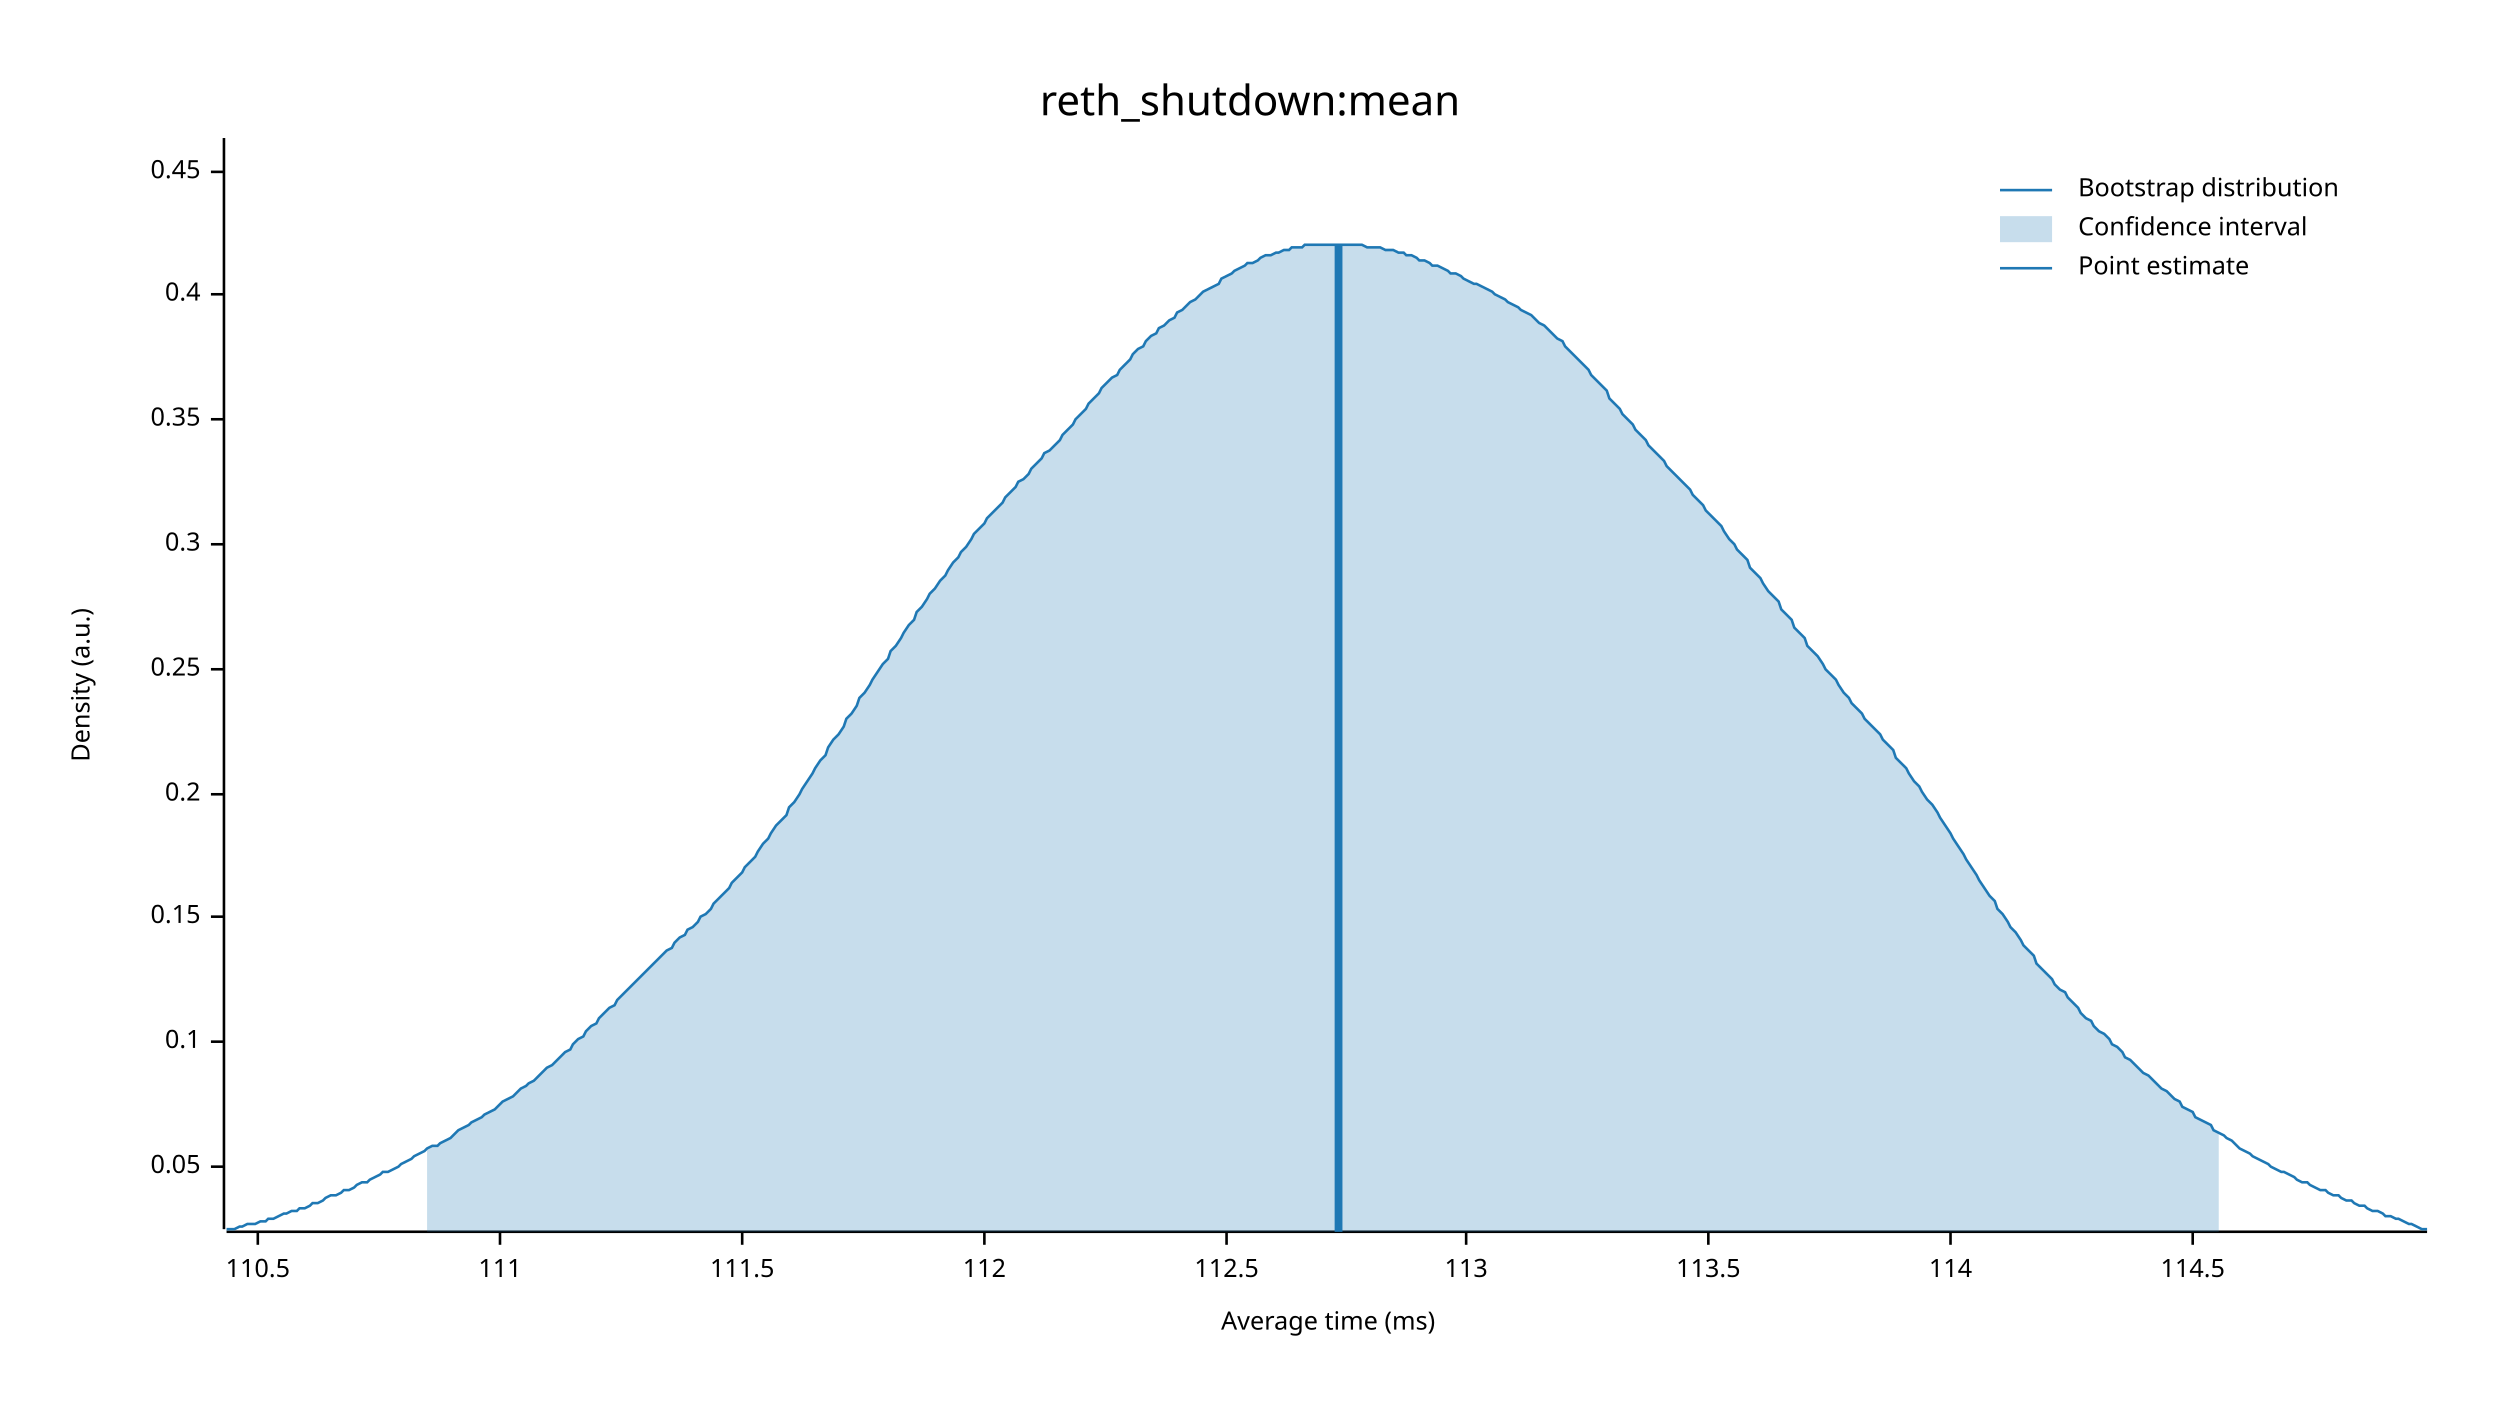
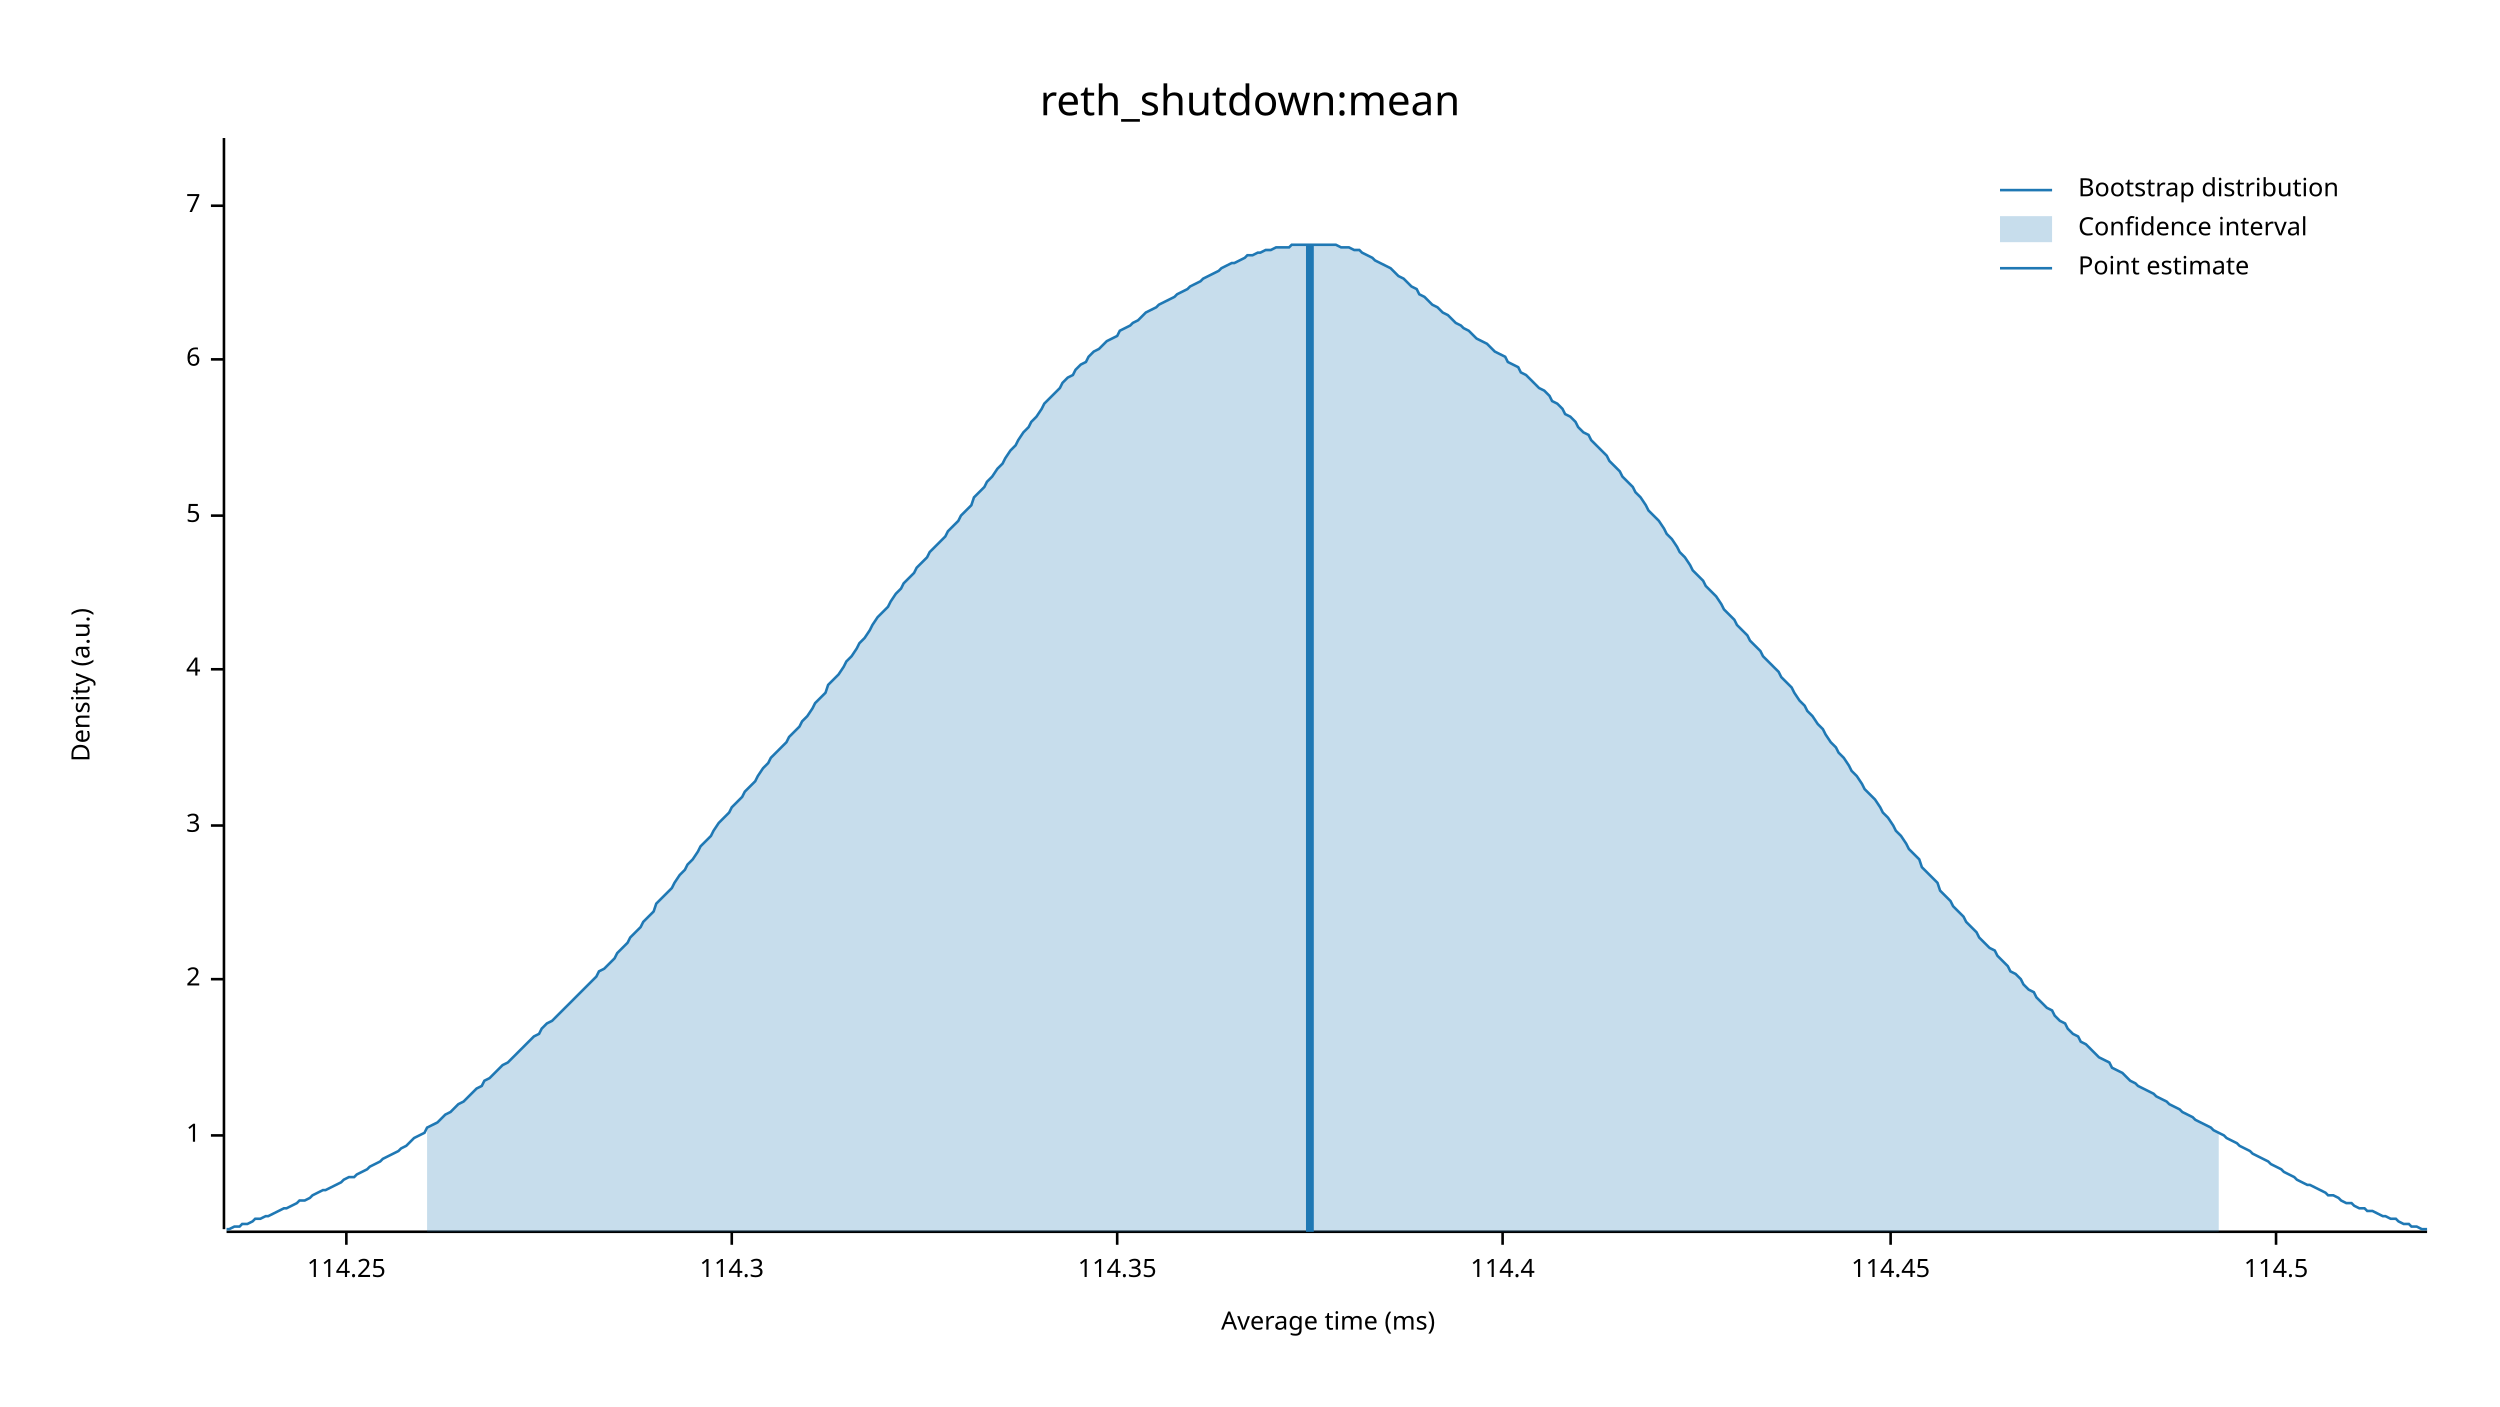
<svg xmlns="http://www.w3.org/2000/svg" width="960" height="540" viewBox="0 0 960 540">
  <text x="480" y="32" dy="0.76em" text-anchor="middle" font-family="sans-serif" font-size="16.129" opacity="1" fill="#000000">
reth_shutdown:mean
</text>
  <text x="27" y="263" dy="0.76em" text-anchor="middle" font-family="sans-serif" font-size="9.677" opacity="1" fill="#000000" transform="rotate(270, 27, 263)">
Density (a.u.)
</text>
  <text x="510" y="513" dy="-0.5ex" text-anchor="middle" font-family="sans-serif" font-size="9.677" opacity="1" fill="#000000">
Average time (ms)
</text>
  <polyline fill="none" opacity="1" stroke="#000000" stroke-width="1" points="86,53 86,472 " />
-   <text x="77" y="448" dy="0.5ex" text-anchor="end" font-family="sans-serif" font-size="9.677" opacity="1" fill="#000000">
- 0.05
+   <text x="77" y="436" dy="0.5ex" text-anchor="end" font-family="sans-serif" font-size="9.677" opacity="1" fill="#000000">
+ 1
</text>
-   <polyline fill="none" opacity="1" stroke="#000000" stroke-width="1" points="81,448 86,448 " />
-   <text x="77" y="400" dy="0.5ex" text-anchor="end" font-family="sans-serif" font-size="9.677" opacity="1" fill="#000000">
- 0.1
+   <polyline fill="none" opacity="1" stroke="#000000" stroke-width="1" points="81,436 86,436 " />
+   <text x="77" y="376" dy="0.5ex" text-anchor="end" font-family="sans-serif" font-size="9.677" opacity="1" fill="#000000">
+ 2
</text>
-   <polyline fill="none" opacity="1" stroke="#000000" stroke-width="1" points="81,400 86,400 " />
-   <text x="77" y="352" dy="0.5ex" text-anchor="end" font-family="sans-serif" font-size="9.677" opacity="1" fill="#000000">
- 0.15
+   <polyline fill="none" opacity="1" stroke="#000000" stroke-width="1" points="81,376 86,376 " />
+   <text x="77" y="317" dy="0.5ex" text-anchor="end" font-family="sans-serif" font-size="9.677" opacity="1" fill="#000000">
+ 3
</text>
-   <polyline fill="none" opacity="1" stroke="#000000" stroke-width="1" points="81,352 86,352 " />
-   <text x="77" y="305" dy="0.5ex" text-anchor="end" font-family="sans-serif" font-size="9.677" opacity="1" fill="#000000">
- 0.2
- </text>
-   <polyline fill="none" opacity="1" stroke="#000000" stroke-width="1" points="81,305 86,305 " />
+   <polyline fill="none" opacity="1" stroke="#000000" stroke-width="1" points="81,317 86,317 " />
  <text x="77" y="257" dy="0.5ex" text-anchor="end" font-family="sans-serif" font-size="9.677" opacity="1" fill="#000000">
- 0.25
+ 4
</text>
  <polyline fill="none" opacity="1" stroke="#000000" stroke-width="1" points="81,257 86,257 " />
-   <text x="77" y="209" dy="0.5ex" text-anchor="end" font-family="sans-serif" font-size="9.677" opacity="1" fill="#000000">
- 0.3
+   <text x="77" y="198" dy="0.5ex" text-anchor="end" font-family="sans-serif" font-size="9.677" opacity="1" fill="#000000">
+ 5
</text>
-   <polyline fill="none" opacity="1" stroke="#000000" stroke-width="1" points="81,209 86,209 " />
-   <text x="77" y="161" dy="0.5ex" text-anchor="end" font-family="sans-serif" font-size="9.677" opacity="1" fill="#000000">
- 0.35
+   <polyline fill="none" opacity="1" stroke="#000000" stroke-width="1" points="81,198 86,198 " />
+   <text x="77" y="138" dy="0.5ex" text-anchor="end" font-family="sans-serif" font-size="9.677" opacity="1" fill="#000000">
+ 6
</text>
-   <polyline fill="none" opacity="1" stroke="#000000" stroke-width="1" points="81,161 86,161 " />
-   <text x="77" y="113" dy="0.5ex" text-anchor="end" font-family="sans-serif" font-size="9.677" opacity="1" fill="#000000">
- 0.4
+   <polyline fill="none" opacity="1" stroke="#000000" stroke-width="1" points="81,138 86,138 " />
+   <text x="77" y="79" dy="0.5ex" text-anchor="end" font-family="sans-serif" font-size="9.677" opacity="1" fill="#000000">
+ 7
</text>
-   <polyline fill="none" opacity="1" stroke="#000000" stroke-width="1" points="81,113 86,113 " />
-   <text x="77" y="66" dy="0.5ex" text-anchor="end" font-family="sans-serif" font-size="9.677" opacity="1" fill="#000000">
- 0.45
+   <polyline fill="none" opacity="1" stroke="#000000" stroke-width="1" points="81,79 86,79 " />
+   <polyline fill="none" opacity="1" stroke="#000000" stroke-width="1" points="87,473 932,473 " />
+   <text x="133" y="483" dy="0.76em" text-anchor="middle" font-family="sans-serif" font-size="9.677" opacity="1" fill="#000000">
+ 114.25
</text>
-   <polyline fill="none" opacity="1" stroke="#000000" stroke-width="1" points="81,66 86,66 " />
-   <polyline fill="none" opacity="1" stroke="#000000" stroke-width="1" points="87,473 932,473 " />
-   <text x="99" y="483" dy="0.76em" text-anchor="middle" font-family="sans-serif" font-size="9.677" opacity="1" fill="#000000">
- 110.5
+   <polyline fill="none" opacity="1" stroke="#000000" stroke-width="1" points="133,473 133,478 " />
+   <text x="281" y="483" dy="0.76em" text-anchor="middle" font-family="sans-serif" font-size="9.677" opacity="1" fill="#000000">
+ 114.3
</text>
-   <polyline fill="none" opacity="1" stroke="#000000" stroke-width="1" points="99,473 99,478 " />
-   <text x="192" y="483" dy="0.76em" text-anchor="middle" font-family="sans-serif" font-size="9.677" opacity="1" fill="#000000">
- 111
+   <polyline fill="none" opacity="1" stroke="#000000" stroke-width="1" points="281,473 281,478 " />
+   <text x="429" y="483" dy="0.76em" text-anchor="middle" font-family="sans-serif" font-size="9.677" opacity="1" fill="#000000">
+ 114.35
</text>
-   <polyline fill="none" opacity="1" stroke="#000000" stroke-width="1" points="192,473 192,478 " />
-   <text x="285" y="483" dy="0.76em" text-anchor="middle" font-family="sans-serif" font-size="9.677" opacity="1" fill="#000000">
- 111.5
+   <polyline fill="none" opacity="1" stroke="#000000" stroke-width="1" points="429,473 429,478 " />
+   <text x="577" y="483" dy="0.76em" text-anchor="middle" font-family="sans-serif" font-size="9.677" opacity="1" fill="#000000">
+ 114.4
</text>
-   <polyline fill="none" opacity="1" stroke="#000000" stroke-width="1" points="285,473 285,478 " />
-   <text x="378" y="483" dy="0.76em" text-anchor="middle" font-family="sans-serif" font-size="9.677" opacity="1" fill="#000000">
- 112
+   <polyline fill="none" opacity="1" stroke="#000000" stroke-width="1" points="577,473 577,478 " />
+   <text x="726" y="483" dy="0.76em" text-anchor="middle" font-family="sans-serif" font-size="9.677" opacity="1" fill="#000000">
+ 114.45
</text>
-   <polyline fill="none" opacity="1" stroke="#000000" stroke-width="1" points="378,473 378,478 " />
-   <text x="471" y="483" dy="0.76em" text-anchor="middle" font-family="sans-serif" font-size="9.677" opacity="1" fill="#000000">
- 112.5
- </text>
-   <polyline fill="none" opacity="1" stroke="#000000" stroke-width="1" points="471,473 471,478 " />
-   <text x="563" y="483" dy="0.76em" text-anchor="middle" font-family="sans-serif" font-size="9.677" opacity="1" fill="#000000">
- 113
- </text>
-   <polyline fill="none" opacity="1" stroke="#000000" stroke-width="1" points="563,473 563,478 " />
-   <text x="656" y="483" dy="0.76em" text-anchor="middle" font-family="sans-serif" font-size="9.677" opacity="1" fill="#000000">
- 113.5
- </text>
-   <polyline fill="none" opacity="1" stroke="#000000" stroke-width="1" points="656,473 656,478 " />
-   <text x="749" y="483" dy="0.76em" text-anchor="middle" font-family="sans-serif" font-size="9.677" opacity="1" fill="#000000">
- 114
- </text>
-   <polyline fill="none" opacity="1" stroke="#000000" stroke-width="1" points="749,473 749,478 " />
-   <text x="842" y="483" dy="0.76em" text-anchor="middle" font-family="sans-serif" font-size="9.677" opacity="1" fill="#000000">
+   <polyline fill="none" opacity="1" stroke="#000000" stroke-width="1" points="726,473 726,478 " />
+   <text x="874" y="483" dy="0.76em" text-anchor="middle" font-family="sans-serif" font-size="9.677" opacity="1" fill="#000000">
114.5
</text>
-   <polyline fill="none" opacity="1" stroke="#000000" stroke-width="1" points="842,473 842,478 " />
-   <polyline fill="none" opacity="1" stroke="#1F78B4" stroke-width="1" points="87,472 88,472 90,472 92,471 93,471 95,470 97,470 98,470 100,469 102,469 103,468 105,468 107,467 109,466 110,466 112,465 114,465 115,464 117,464 119,463 120,462 122,462 124,461 125,460 127,459 129,459 131,458 132,457 134,457 136,456 137,455 139,454 141,454 142,453 144,452 146,451 147,450 149,450 151,449 153,448 154,447 156,446 158,445 159,444 161,443 163,442 164,441 166,440 168,440 169,439 171,438 173,437 175,435 176,434 178,433 180,432 181,431 183,430 185,429 186,428 188,427 190,426 191,425 193,423 195,422 197,421 198,420 200,418 202,417 203,416 205,415 207,413 208,412 210,410 212,409 214,407 215,406 217,404 219,403 220,401 222,399 224,398 225,396 227,394 229,393 230,391 232,389 234,387 236,386 237,384 239,382 241,380 242,379 244,377 246,375 247,374 249,372 251,370 252,369 254,367 256,365 258,364 259,362 261,360 263,359 264,357 266,356 268,354 269,352 271,351 273,349 274,347 276,345 278,343 280,341 281,339 283,337 285,335 286,333 288,331 290,329 291,327 293,324 295,322 296,320 298,317 300,315 302,313 303,310 305,308 307,305 308,303 310,300 312,297 313,295 315,292 317,290 318,287 320,284 322,282 324,279 325,276 327,274 329,271 330,268 332,266 334,263 335,261 337,258 339,255 341,253 342,250 344,248 346,245 347,243 349,240 351,238 352,235 354,233 356,230 357,228 359,226 361,223 363,221 364,219 366,216 368,214 369,212 371,210 373,207 374,205 376,203 378,201 379,199 381,197 383,195 385,193 386,191 388,189 390,187 391,185 393,184 395,182 396,180 398,178 400,176 401,174 403,173 405,171 407,169 408,167 410,165 412,163 413,161 415,159 417,157 418,155 420,153 422,151 423,149 425,147 427,145 429,144 430,142 432,140 434,138 435,136 437,134 439,133 440,131 442,129 444,128 445,126 447,125 449,123 451,122 452,120 454,119 456,117 457,116 459,115 461,113 462,112 464,111 466,110 468,109 469,107 471,106 473,105 474,104 476,103 478,102 479,101 481,101 483,100 484,99 486,98 488,98 490,97 491,97 493,96 495,96 496,95 498,95 500,95 501,94 503,94 505,94 506,94 508,94 510,94 512,94 513,94 515,94 517,94 518,94 520,94 522,94 523,94 525,95 527,95 528,95 530,95 532,96 534,96 535,96 537,97 539,97 540,98 542,98 544,99 545,100 547,100 549,101 550,102 552,102 554,103 556,104 557,105 559,105 561,106 562,107 564,108 566,109 567,109 569,110 571,111 573,112 574,113 576,114 578,115 579,116 581,117 583,118 584,119 586,120 588,121 589,122 591,124 593,125 595,127 596,128 598,130 600,131 601,133 603,135 605,137 606,138 608,140 610,142 611,144 613,146 615,148 617,150 618,153 620,155 622,157 623,159 625,161 627,163 628,165 630,167 632,169 633,171 635,173 637,175 639,177 640,179 642,181 644,183 645,184 647,186 649,188 650,190 652,192 654,194 655,196 657,198 659,200 661,202 662,204 664,207 666,209 667,211 669,213 671,215 672,218 674,220 676,222 677,224 679,227 681,229 683,231 684,234 686,236 688,238 689,241 691,243 693,245 694,248 696,250 698,252 700,255 701,257 703,259 705,261 706,263 708,266 710,268 711,270 713,272 715,274 716,276 718,278 720,280 722,282 723,284 725,286 727,288 728,291 730,293 732,295 733,297 735,300 737,302 738,304 740,307 742,309 744,312 745,314 747,317 749,320 750,322 752,325 754,328 755,330 757,333 759,336 760,338 762,341 764,344 766,346 767,349 769,351 771,354 772,356 774,358 776,361 777,363 779,365 781,367 782,370 784,372 786,374 788,376 789,378 791,380 793,381 794,383 796,385 798,387 799,389 801,391 803,392 804,394 806,396 808,397 810,399 811,401 813,402 815,404 816,406 818,407 820,409 821,410 823,412 825,413 827,415 828,416 830,418 832,419 833,420 835,422 837,423 838,425 840,426 842,427 843,429 845,430 847,431 849,432 850,434 852,435 854,436 855,437 857,438 859,440 860,441 862,442 864,443 865,444 867,445 869,446 871,447 872,448 874,449 876,450 877,450 879,451 881,452 882,453 884,454 886,454 887,455 889,456 891,457 893,457 894,458 896,459 898,459 899,460 901,461 903,461 904,462 906,463 908,463 909,464 911,465 913,465 915,466 916,467 918,467 920,468 921,468 923,469 925,470 926,470 928,471 930,472 932,472 " />
-   <polygon opacity="0.25" fill="#1F78B4" points="164,441 166,440 168,440 169,439 171,438 173,437 175,435 176,434 178,433 180,432 181,431 183,430 185,429 186,428 188,427 190,426 191,425 193,423 195,422 197,421 198,420 200,418 202,417 203,416 205,415 207,413 208,412 210,410 212,409 214,407 215,406 217,404 219,403 220,401 222,399 224,398 225,396 227,394 229,393 230,391 232,389 234,387 236,386 237,384 239,382 241,380 242,379 244,377 246,375 247,374 249,372 251,370 252,369 254,367 256,365 258,364 259,362 261,360 263,359 264,357 266,356 268,354 269,352 271,351 273,349 274,347 276,345 278,343 280,341 281,339 283,337 285,335 286,333 288,331 290,329 291,327 293,324 295,322 296,320 298,317 300,315 302,313 303,310 305,308 307,305 308,303 310,300 312,297 313,295 315,292 317,290 318,287 320,284 322,282 324,279 325,276 327,274 329,271 330,268 332,266 334,263 335,261 337,258 339,255 341,253 342,250 344,248 346,245 347,243 349,240 351,238 352,235 354,233 356,230 357,228 359,226 361,223 363,221 364,219 366,216 368,214 369,212 371,210 373,207 374,205 376,203 378,201 379,199 381,197 383,195 385,193 386,191 388,189 390,187 391,185 393,184 395,182 396,180 398,178 400,176 401,174 403,173 405,171 407,169 408,167 410,165 412,163 413,161 415,159 417,157 418,155 420,153 422,151 423,149 425,147 427,145 429,144 430,142 432,140 434,138 435,136 437,134 439,133 440,131 442,129 444,128 445,126 447,125 449,123 451,122 452,120 454,119 456,117 457,116 459,115 461,113 462,112 464,111 466,110 468,109 469,107 471,106 473,105 474,104 476,103 478,102 479,101 481,101 483,100 484,99 486,98 488,98 490,97 491,97 493,96 495,96 496,95 498,95 500,95 501,94 503,94 505,94 506,94 508,94 510,94 512,94 513,94 515,94 517,94 518,94 520,94 522,94 523,94 525,95 527,95 528,95 530,95 532,96 534,96 535,96 537,97 539,97 540,98 542,98 544,99 545,100 547,100 549,101 550,102 552,102 554,103 556,104 557,105 559,105 561,106 562,107 564,108 566,109 567,109 569,110 571,111 573,112 574,113 576,114 578,115 579,116 581,117 583,118 584,119 586,120 588,121 589,122 591,124 593,125 595,127 596,128 598,130 600,131 601,133 603,135 605,137 606,138 608,140 610,142 611,144 613,146 615,148 617,150 618,153 620,155 622,157 623,159 625,161 627,163 628,165 630,167 632,169 633,171 635,173 637,175 639,177 640,179 642,181 644,183 645,184 647,186 649,188 650,190 652,192 654,194 655,196 657,198 659,200 661,202 662,204 664,207 666,209 667,211 669,213 671,215 672,218 674,220 676,222 677,224 679,227 681,229 683,231 684,234 686,236 688,238 689,241 691,243 693,245 694,248 696,250 698,252 700,255 701,257 703,259 705,261 706,263 708,266 710,268 711,270 713,272 715,274 716,276 718,278 720,280 722,282 723,284 725,286 727,288 728,291 730,293 732,295 733,297 735,300 737,302 738,304 740,307 742,309 744,312 745,314 747,317 749,320 750,322 752,325 754,328 755,330 757,333 759,336 760,338 762,341 764,344 766,346 767,349 769,351 771,354 772,356 774,358 776,361 777,363 779,365 781,367 782,370 784,372 786,374 788,376 789,378 791,380 793,381 794,383 796,385 798,387 799,389 801,391 803,392 804,394 806,396 808,397 810,399 811,401 813,402 815,404 816,406 818,407 820,409 821,410 823,412 825,413 827,415 828,416 830,418 832,419 833,420 835,422 837,423 838,425 840,426 842,427 843,429 845,430 847,431 849,432 850,434 852,435 852,473 164,473 " />
-   <polyline fill="none" opacity="1" stroke="#1F78B4" stroke-width="3" points="514,473 514,94 " />
+   <polyline fill="none" opacity="1" stroke="#000000" stroke-width="1" points="874,473 874,478 " />
+   <polyline fill="none" opacity="1" stroke="#1F78B4" stroke-width="1" points="87,472 88,472 90,471 92,471 93,470 95,470 97,469 98,468 100,468 102,467 103,467 105,466 107,465 109,464 110,464 112,463 114,462 115,461 117,461 119,460 120,459 122,458 124,457 125,457 127,456 129,455 131,454 132,453 134,452 136,452 137,451 139,450 141,449 142,448 144,447 146,446 147,445 149,444 151,443 153,442 154,441 156,440 158,438 159,437 161,436 163,435 164,433 166,432 168,431 169,430 171,428 173,427 175,425 176,424 178,423 180,421 181,420 183,418 185,417 186,415 188,414 190,412 191,411 193,409 195,408 197,406 198,405 200,403 202,401 203,400 205,398 207,397 208,395 210,393 212,392 214,390 215,389 217,387 219,385 220,384 222,382 224,380 225,379 227,377 229,375 230,373 232,372 234,370 236,368 237,366 239,364 241,362 242,360 244,358 246,356 247,354 249,352 251,350 252,347 254,345 256,343 258,341 259,339 261,336 263,334 264,332 266,330 268,327 269,325 271,323 273,321 274,319 276,316 278,314 280,312 281,310 283,308 285,306 286,304 288,302 290,300 291,298 293,295 295,293 296,291 298,289 300,287 302,285 303,283 305,281 307,279 308,277 310,275 312,272 313,270 315,268 317,266 318,263 320,261 322,259 324,256 325,254 327,252 329,249 330,247 332,245 334,242 335,240 337,237 339,235 341,233 342,231 344,228 346,226 347,224 349,222 351,220 352,218 354,216 356,214 357,212 359,210 361,208 363,206 364,204 366,202 368,200 369,198 371,196 373,194 374,191 376,189 378,187 379,185 381,183 383,180 385,178 386,176 388,173 390,171 391,169 393,166 395,164 396,162 398,160 400,157 401,155 403,153 405,151 407,149 408,147 410,145 412,144 413,142 415,140 417,139 418,137 420,135 422,134 423,133 425,131 427,130 429,129 430,127 432,126 434,125 435,124 437,123 439,121 440,120 442,119 444,118 445,117 447,116 449,115 451,114 452,113 454,112 456,111 457,110 459,109 461,108 462,107 464,106 466,105 468,104 469,103 471,102 473,101 474,101 476,100 478,99 479,98 481,98 483,97 484,97 486,96 488,96 490,95 491,95 493,95 495,95 496,94 498,94 500,94 501,94 503,94 505,94 506,94 508,94 510,94 512,94 513,94 515,95 517,95 518,95 520,96 522,96 523,97 525,98 527,99 528,100 530,101 532,102 534,103 535,104 537,106 539,107 540,108 542,110 544,111 545,113 547,114 549,116 550,117 552,118 554,120 556,121 557,122 559,124 561,125 562,126 564,127 566,129 567,130 569,131 571,132 573,134 574,135 576,136 578,137 579,139 581,140 583,141 584,143 586,144 588,146 589,147 591,149 593,150 595,152 596,154 598,155 600,157 601,159 603,160 605,162 606,164 608,166 610,167 611,169 613,171 615,173 617,175 618,177 620,179 622,181 623,183 625,185 627,187 628,189 630,191 632,194 633,196 635,198 637,200 639,203 640,205 642,207 644,210 645,212 647,214 649,217 650,219 652,221 654,223 655,225 657,227 659,229 661,232 662,234 664,236 666,238 667,240 669,242 671,244 672,246 674,248 676,250 677,252 679,254 681,256 683,258 684,260 686,262 688,264 689,266 691,269 693,271 694,273 696,275 698,278 700,280 701,282 703,285 705,287 706,289 708,291 710,294 711,296 713,298 715,301 716,303 718,305 720,307 722,310 723,312 725,314 727,317 728,319 730,321 732,324 733,326 735,328 737,330 738,333 740,335 742,337 744,339 745,342 747,344 749,346 750,348 752,350 754,352 755,354 757,356 759,358 760,360 762,362 764,364 766,365 767,367 769,369 771,371 772,373 774,374 776,376 777,378 779,380 781,381 782,383 784,385 786,387 788,388 789,390 791,392 793,393 794,395 796,397 798,398 799,400 801,401 803,403 804,404 806,406 808,407 810,408 811,410 813,411 815,412 816,413 818,415 820,416 821,417 823,418 825,419 827,420 828,421 830,422 832,423 833,424 835,425 837,426 838,427 840,428 842,429 843,430 845,431 847,432 849,433 850,434 852,435 854,436 855,437 857,438 859,439 860,440 862,441 864,442 865,443 867,444 869,445 871,446 872,447 874,448 876,449 877,450 879,451 881,452 882,453 884,454 886,455 887,455 889,456 891,457 893,458 894,459 896,459 898,460 899,461 901,462 903,462 904,463 906,464 908,464 909,465 911,465 913,466 915,467 916,467 918,468 920,468 921,469 923,470 925,470 926,471 928,471 930,472 932,472 " />
+   <polygon opacity="0.25" fill="#1F78B4" points="164,433 166,432 168,431 169,430 171,428 173,427 175,425 176,424 178,423 180,421 181,420 183,418 185,417 186,415 188,414 190,412 191,411 193,409 195,408 197,406 198,405 200,403 202,401 203,400 205,398 207,397 208,395 210,393 212,392 214,390 215,389 217,387 219,385 220,384 222,382 224,380 225,379 227,377 229,375 230,373 232,372 234,370 236,368 237,366 239,364 241,362 242,360 244,358 246,356 247,354 249,352 251,350 252,347 254,345 256,343 258,341 259,339 261,336 263,334 264,332 266,330 268,327 269,325 271,323 273,321 274,319 276,316 278,314 280,312 281,310 283,308 285,306 286,304 288,302 290,300 291,298 293,295 295,293 296,291 298,289 300,287 302,285 303,283 305,281 307,279 308,277 310,275 312,272 313,270 315,268 317,266 318,263 320,261 322,259 324,256 325,254 327,252 329,249 330,247 332,245 334,242 335,240 337,237 339,235 341,233 342,231 344,228 346,226 347,224 349,222 351,220 352,218 354,216 356,214 357,212 359,210 361,208 363,206 364,204 366,202 368,200 369,198 371,196 373,194 374,191 376,189 378,187 379,185 381,183 383,180 385,178 386,176 388,173 390,171 391,169 393,166 395,164 396,162 398,160 400,157 401,155 403,153 405,151 407,149 408,147 410,145 412,144 413,142 415,140 417,139 418,137 420,135 422,134 423,133 425,131 427,130 429,129 430,127 432,126 434,125 435,124 437,123 439,121 440,120 442,119 444,118 445,117 447,116 449,115 451,114 452,113 454,112 456,111 457,110 459,109 461,108 462,107 464,106 466,105 468,104 469,103 471,102 473,101 474,101 476,100 478,99 479,98 481,98 483,97 484,97 486,96 488,96 490,95 491,95 493,95 495,95 496,94 498,94 500,94 501,94 503,94 505,94 506,94 508,94 510,94 512,94 513,94 515,95 517,95 518,95 520,96 522,96 523,97 525,98 527,99 528,100 530,101 532,102 534,103 535,104 537,106 539,107 540,108 542,110 544,111 545,113 547,114 549,116 550,117 552,118 554,120 556,121 557,122 559,124 561,125 562,126 564,127 566,129 567,130 569,131 571,132 573,134 574,135 576,136 578,137 579,139 581,140 583,141 584,143 586,144 588,146 589,147 591,149 593,150 595,152 596,154 598,155 600,157 601,159 603,160 605,162 606,164 608,166 610,167 611,169 613,171 615,173 617,175 618,177 620,179 622,181 623,183 625,185 627,187 628,189 630,191 632,194 633,196 635,198 637,200 639,203 640,205 642,207 644,210 645,212 647,214 649,217 650,219 652,221 654,223 655,225 657,227 659,229 661,232 662,234 664,236 666,238 667,240 669,242 671,244 672,246 674,248 676,250 677,252 679,254 681,256 683,258 684,260 686,262 688,264 689,266 691,269 693,271 694,273 696,275 698,278 700,280 701,282 703,285 705,287 706,289 708,291 710,294 711,296 713,298 715,301 716,303 718,305 720,307 722,310 723,312 725,314 727,317 728,319 730,321 732,324 733,326 735,328 737,330 738,333 740,335 742,337 744,339 745,342 747,344 749,346 750,348 752,350 754,352 755,354 757,356 759,358 760,360 762,362 764,364 766,365 767,367 769,369 771,371 772,373 774,374 776,376 777,378 779,380 781,381 782,383 784,385 786,387 788,388 789,390 791,392 793,393 794,395 796,397 798,398 799,400 801,401 803,403 804,404 806,406 808,407 810,408 811,410 813,411 815,412 816,413 818,415 820,416 821,417 823,418 825,419 827,420 828,421 830,422 832,423 833,424 835,425 837,426 838,427 840,428 842,429 843,430 845,431 847,432 849,433 850,434 852,435 852,473 164,473 " />
+   <polyline fill="none" opacity="1" stroke="#1F78B4" stroke-width="3" points="503,473 503,94 " />
  <text x="798" y="68" dy="0.76em" text-anchor="start" font-family="sans-serif" font-size="9.677" opacity="1" fill="#000000">
Bootstrap distribution
</text>
  <text x="798" y="83" dy="0.76em" text-anchor="start" font-family="sans-serif" font-size="9.677" opacity="1" fill="#000000">
Confidence interval
</text>
  <text x="798" y="98" dy="0.76em" text-anchor="start" font-family="sans-serif" font-size="9.677" opacity="1" fill="#000000">
Point estimate
</text>
  <polyline fill="none" opacity="1" stroke="#1F78B4" stroke-width="1" points="768,73 788,73 " />
  <rect x="768" y="83" width="20" height="10" opacity="0.25" fill="#1F78B4" stroke="none" />
  <polyline fill="none" opacity="1" stroke="#1F78B4" stroke-width="1" points="768,103 788,103 " />
</svg>
